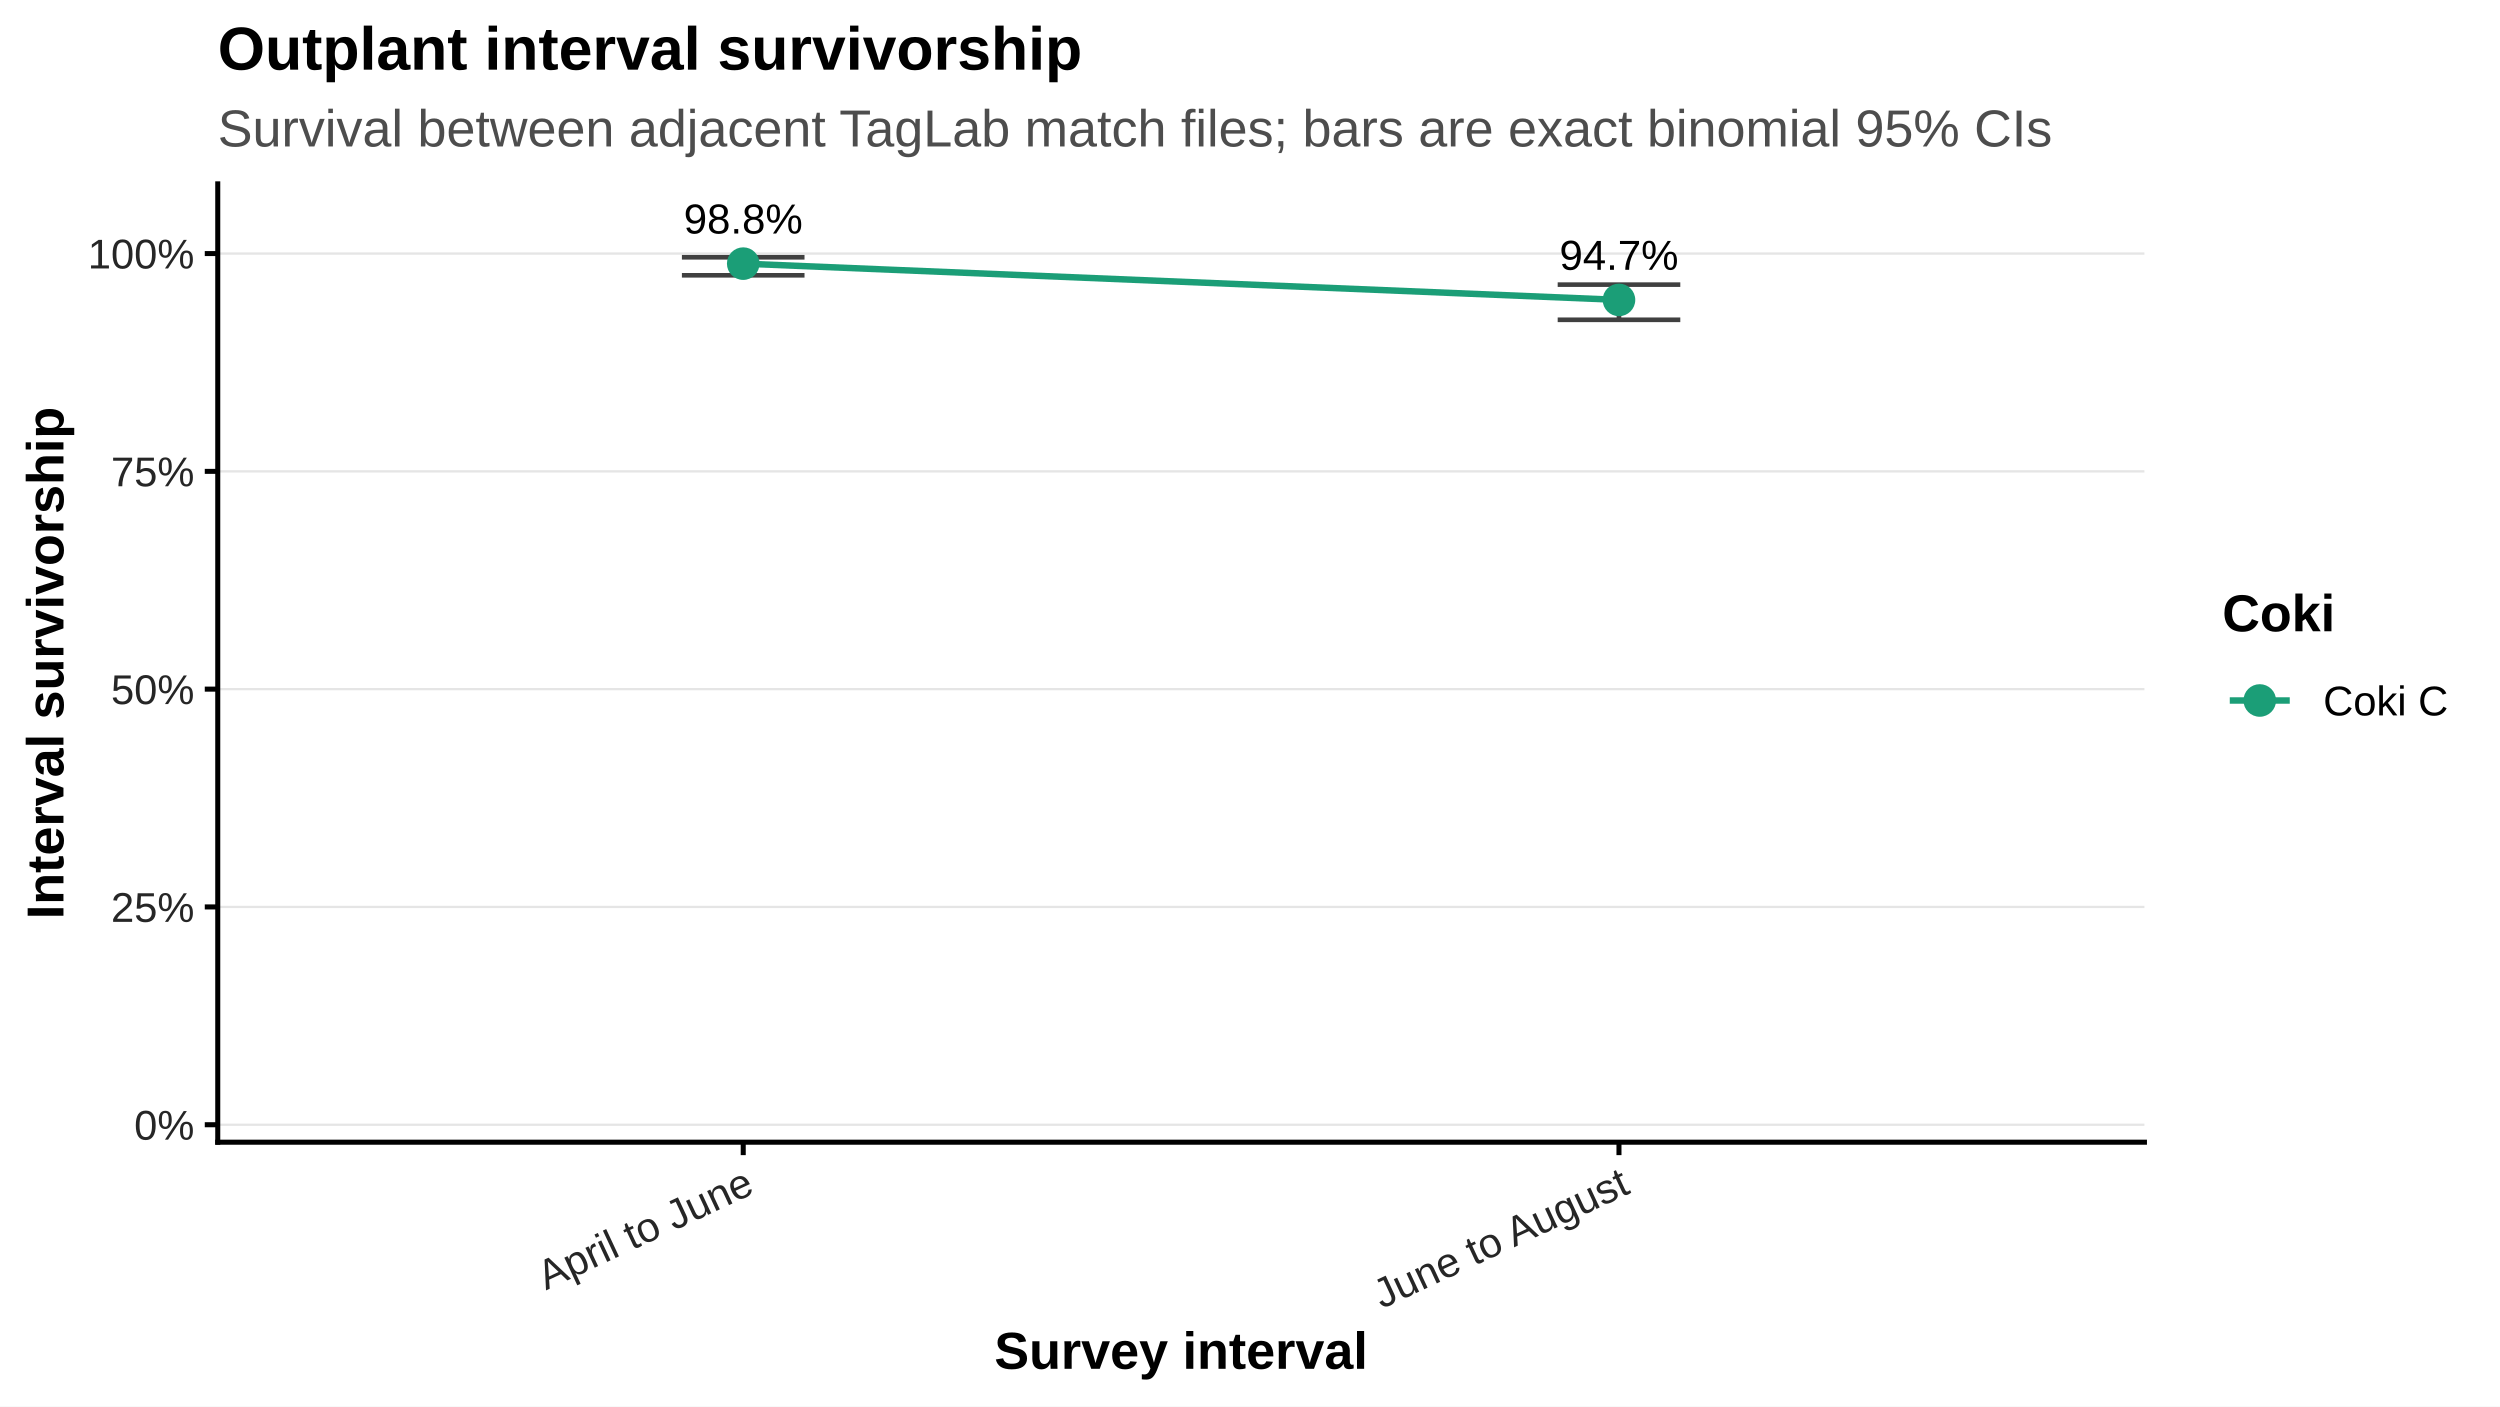
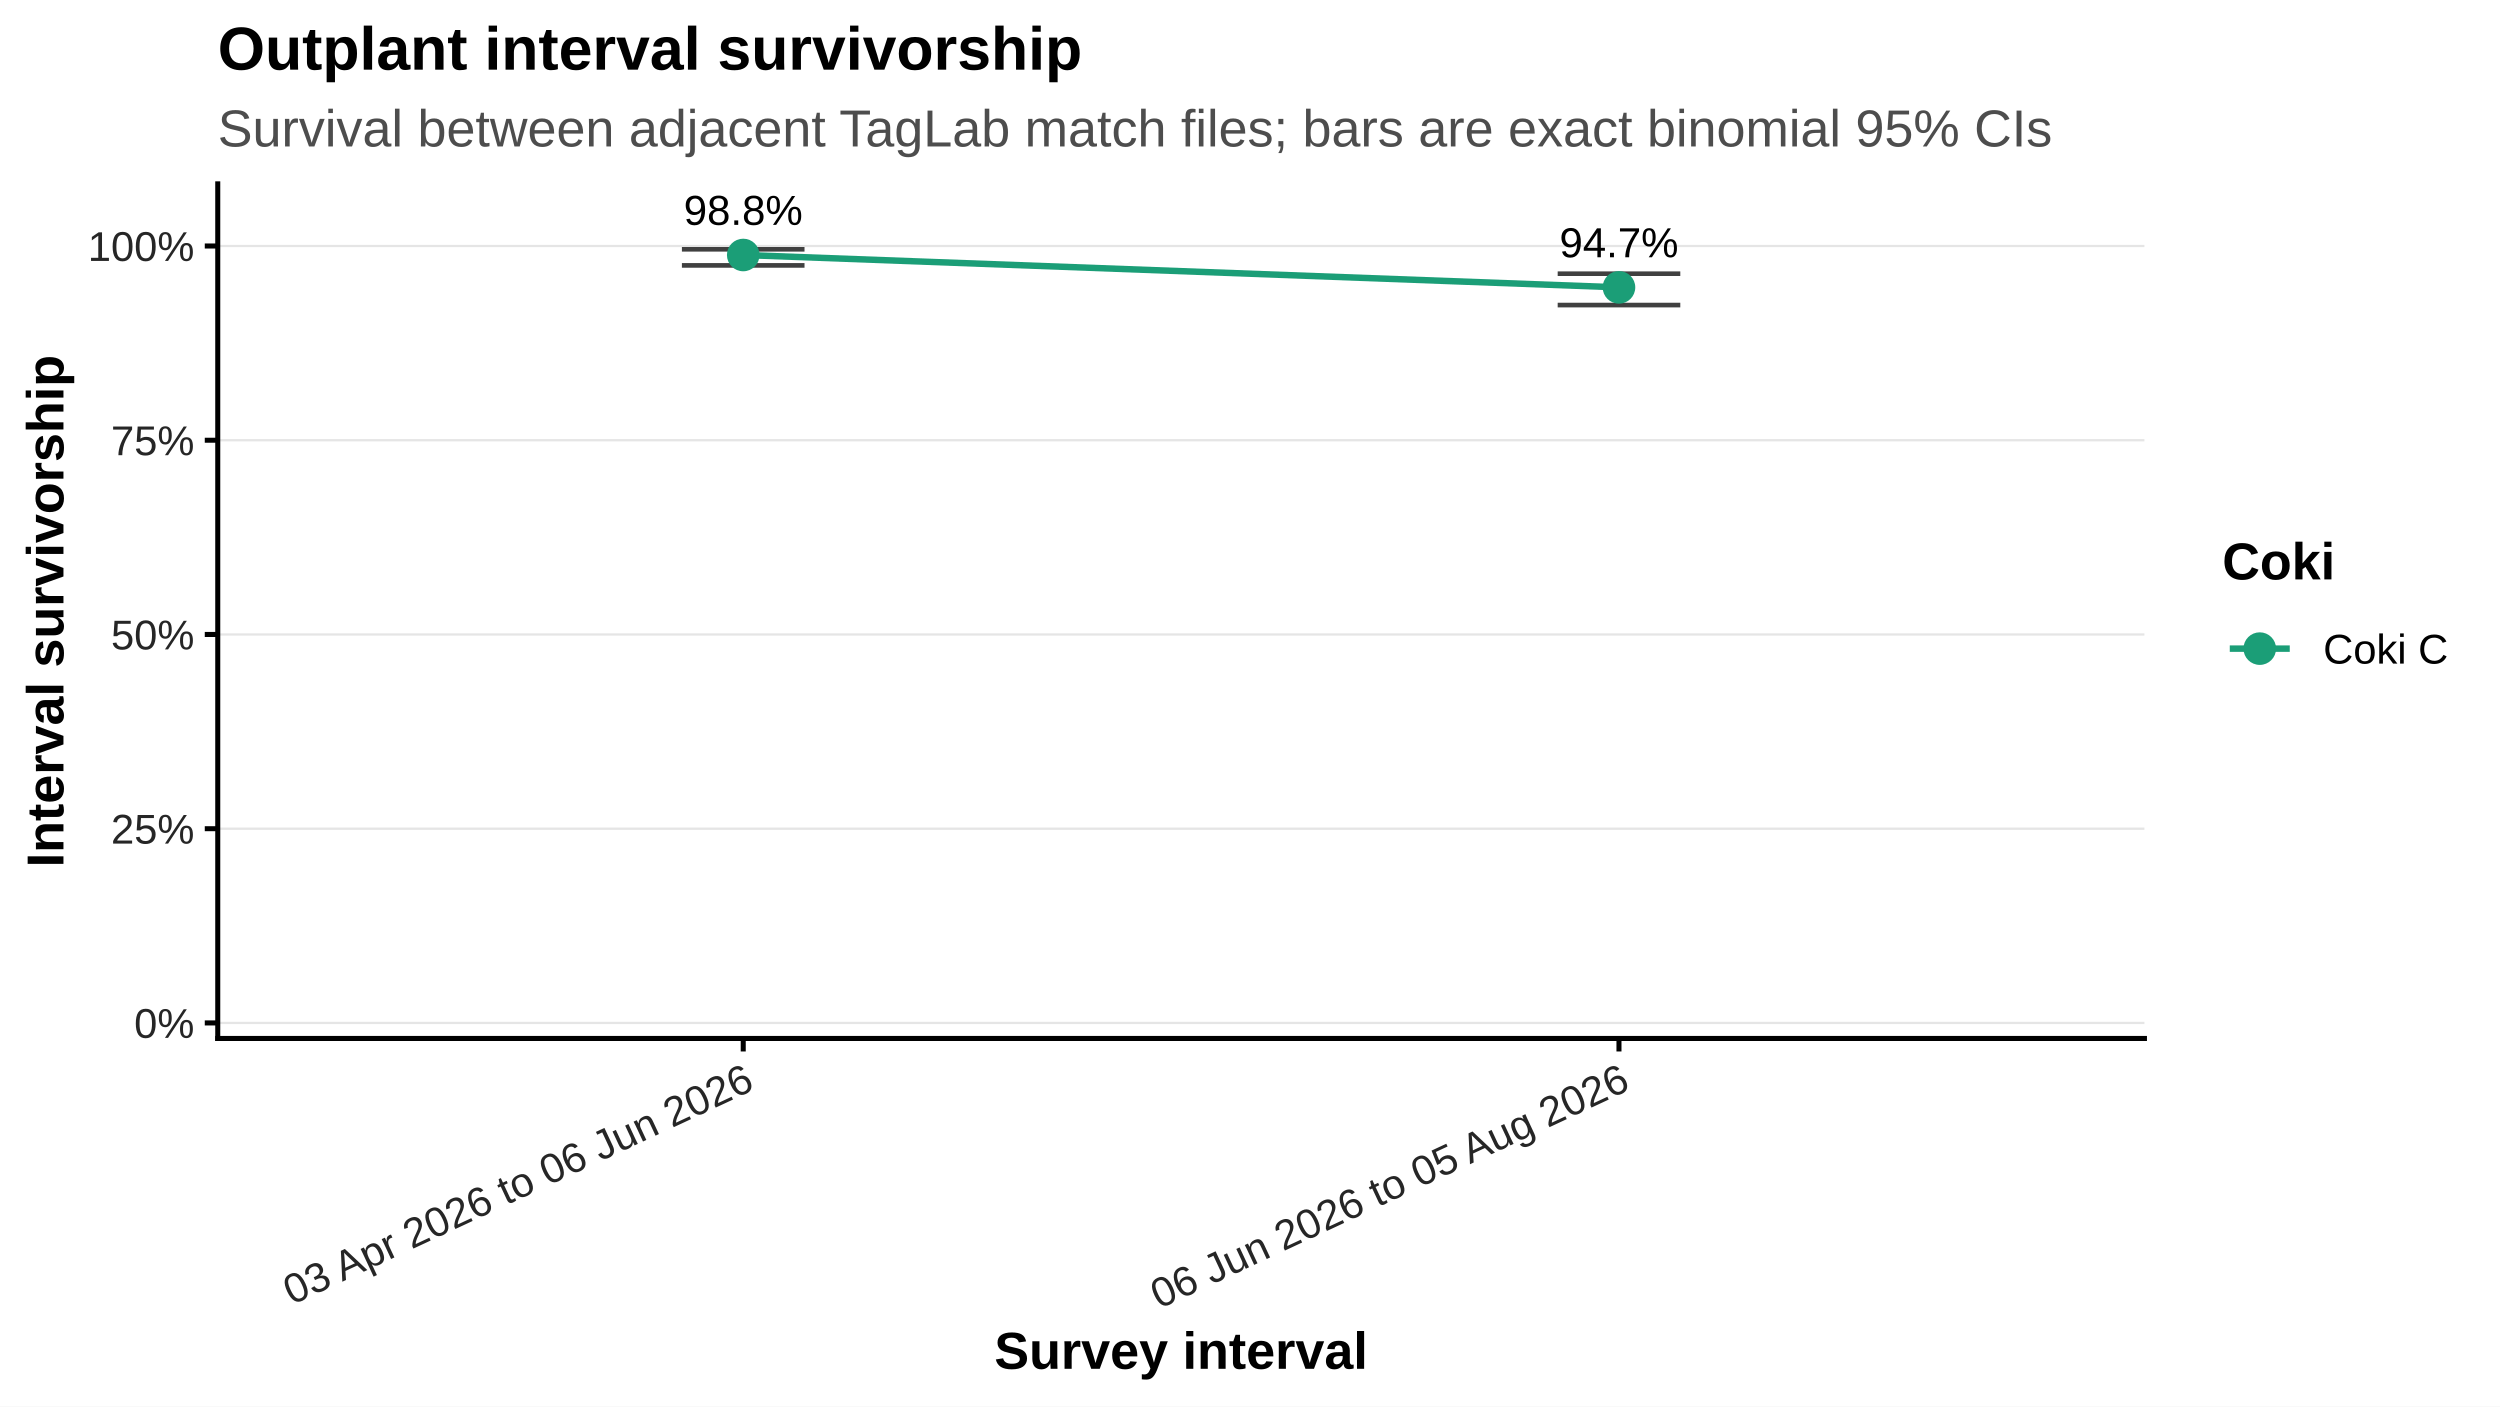
<svg xmlns="http://www.w3.org/2000/svg" class="svglite" width="576.00pt" height="324.00pt" viewBox="0 0 576.00 324.00">
  <defs>
    <style type="text/css">
    .svglite line, .svglite polyline, .svglite polygon, .svglite path, .svglite rect, .svglite circle {
      fill: none;
      stroke: #000000;
      stroke-linecap: round;
      stroke-linejoin: round;
      stroke-miterlimit: 10.00;
    }
    .svglite text {
      white-space: pre;
    }
  </style>
  </defs>
  <rect width="100%" height="100%" style="stroke: none; fill: #FFFFFF;" />
  <defs>
    <clipPath id="cpMC4wMHw1NzYuMDB8MC4wMHwzMjQuMDA=">
      <rect x="0.00" y="0.00" width="576.00" height="324.00" />
    </clipPath>
  </defs>
  <g clip-path="url(#cpMC4wMHw1NzYuMDB8MC4wMHwzMjQuMDA=)">
    <rect x="-0" y="0.00" width="576.00" height="324.00" style="stroke-width: 1.16; stroke: #FFFFFF; fill: #FFFFFF;" />
  </g>
  <defs>
-     <clipPath id="cpNTAuMTd8NDk0LjA4fDQyLjM2fDI2My4xNg==">
-       <rect x="50.17" y="42.36" width="443.90" height="220.79" />
+     <clipPath id="cpNTAuMTd8NDk0LjA4fDQyLjM2fDIzOS4yNg==">
+       <rect x="50.17" y="42.36" width="443.90" height="196.90" />
    </clipPath>
  </defs>
-   <g clip-path="url(#cpNTAuMTd8NDk0LjA4fDQyLjM2fDI2My4xNg==)">
-     <rect x="50.17" y="42.36" width="443.90" height="220.79" style="stroke-width: 1.16; stroke: none; fill: #FFFFFF;" />
-     <polyline points="50.17,259.14 494.08,259.14 " style="stroke-width: 0.53; stroke: #E5E5E5; stroke-linecap: butt;" />
-     <polyline points="50.17,208.96 494.08,208.96 " style="stroke-width: 0.53; stroke: #E5E5E5; stroke-linecap: butt;" />
-     <polyline points="50.17,158.78 494.08,158.78 " style="stroke-width: 0.53; stroke: #E5E5E5; stroke-linecap: butt;" />
-     <polyline points="50.17,108.60 494.08,108.60 " style="stroke-width: 0.53; stroke: #E5E5E5; stroke-linecap: butt;" />
-     <polyline points="50.17,58.42 494.08,58.42 " style="stroke-width: 0.53; stroke: #E5E5E5; stroke-linecap: butt;" />
-     <polyline points="157.11,59.27 185.36,59.27 " style="stroke-width: 1.07; stroke: #404040; stroke-linecap: butt;" />
-     <polyline points="171.24,59.27 171.24,63.43 " style="stroke-width: 1.07; stroke: #404040; stroke-linecap: butt;" />
-     <polyline points="157.11,63.43 185.36,63.43 " style="stroke-width: 1.07; stroke: #404040; stroke-linecap: butt;" />
-     <polyline points="358.89,65.58 387.14,65.58 " style="stroke-width: 1.07; stroke: #404040; stroke-linecap: butt;" />
-     <polyline points="373.01,65.58 373.01,73.68 " style="stroke-width: 1.07; stroke: #404040; stroke-linecap: butt;" />
-     <polyline points="358.89,73.68 387.14,73.68 " style="stroke-width: 1.07; stroke: #404040; stroke-linecap: butt;" />
-     <polyline points="171.24,60.74 373.01,69.10 " style="stroke-width: 1.49; stroke: #1B9E77; stroke-linecap: butt;" />
-     <circle cx="171.24" cy="60.74" r="3.37" style="stroke-width: 0.77; stroke: #1B9E77; fill: #1B9E77;" />
-     <circle cx="373.01" cy="69.10" r="3.37" style="stroke-width: 0.77; stroke: #1B9E77; fill: #1B9E77;" />
-     <text x="171.24" y="53.80" text-anchor="middle" style="font-size: 9.67px; font-family: &quot;Arial&quot;;" textLength="27.42px" lengthAdjust="spacingAndGlyphs">98.8%</text>
-     <text x="373.01" y="62.16" text-anchor="middle" style="font-size: 9.67px; font-family: &quot;Arial&quot;;" textLength="27.42px" lengthAdjust="spacingAndGlyphs">94.7%</text>
+   <g clip-path="url(#cpNTAuMTd8NDk0LjA4fDQyLjM2fDIzOS4yNg==)">
+     <rect x="50.17" y="42.36" width="443.90" height="196.90" style="stroke-width: 1.16; stroke: none; fill: #FFFFFF;" />
+     <polyline points="50.17,235.68 494.08,235.68 " style="stroke-width: 0.53; stroke: #E5E5E5; stroke-linecap: butt;" />
+     <polyline points="50.17,190.93 494.08,190.93 " style="stroke-width: 0.53; stroke: #E5E5E5; stroke-linecap: butt;" />
+     <polyline points="50.17,146.18 494.08,146.18 " style="stroke-width: 0.53; stroke: #E5E5E5; stroke-linecap: butt;" />
+     <polyline points="50.17,101.43 494.08,101.43 " style="stroke-width: 0.53; stroke: #E5E5E5; stroke-linecap: butt;" />
+     <polyline points="50.17,56.68 494.08,56.68 " style="stroke-width: 0.53; stroke: #E5E5E5; stroke-linecap: butt;" />
+     <polyline points="157.11,57.44 185.36,57.44 " style="stroke-width: 1.07; stroke: #404040; stroke-linecap: butt;" />
+     <polyline points="171.24,57.44 171.24,61.15 " style="stroke-width: 1.07; stroke: #404040; stroke-linecap: butt;" />
+     <polyline points="157.11,61.15 185.36,61.15 " style="stroke-width: 1.07; stroke: #404040; stroke-linecap: butt;" />
+     <polyline points="358.89,63.06 387.14,63.06 " style="stroke-width: 1.07; stroke: #404040; stroke-linecap: butt;" />
+     <polyline points="373.01,63.06 373.01,70.29 " style="stroke-width: 1.07; stroke: #404040; stroke-linecap: butt;" />
+     <polyline points="358.89,70.29 387.14,70.29 " style="stroke-width: 1.07; stroke: #404040; stroke-linecap: butt;" />
+     <polyline points="171.24,58.75 373.01,66.21 " style="stroke-width: 1.49; stroke: #1B9E77; stroke-linecap: butt;" />
+     <circle cx="171.24" cy="58.75" r="3.37" style="stroke-width: 0.77; stroke: #1B9E77; fill: #1B9E77;" />
+     <circle cx="373.01" cy="66.21" r="3.37" style="stroke-width: 0.77; stroke: #1B9E77; fill: #1B9E77;" />
+     <text x="171.24" y="51.81" text-anchor="middle" style="font-size: 9.67px; font-family: &quot;Arial&quot;;" textLength="27.42px" lengthAdjust="spacingAndGlyphs">98.8%</text>
+     <text x="373.01" y="59.27" text-anchor="middle" style="font-size: 9.67px; font-family: &quot;Arial&quot;;" textLength="27.42px" lengthAdjust="spacingAndGlyphs">94.7%</text>
  </g>
  <g clip-path="url(#cpMC4wMHw1NzYuMDB8MC4wMHwzMjQuMDA=)">
-     <polyline points="50.17,263.16 50.17,42.36 " style="stroke-width: 1.16; stroke-linecap: square;" />
-     <text x="44.79" y="262.58" text-anchor="end" style="font-size: 9.60px;fill: #262626; font-family: &quot;Arial&quot;;" textLength="13.87px" lengthAdjust="spacingAndGlyphs">0%</text>
-     <text x="44.79" y="212.40" text-anchor="end" style="font-size: 9.60px;fill: #262626; font-family: &quot;Arial&quot;;" textLength="19.20px" lengthAdjust="spacingAndGlyphs">25%</text>
-     <text x="44.79" y="162.22" text-anchor="end" style="font-size: 9.60px;fill: #262626; font-family: &quot;Arial&quot;;" textLength="19.20px" lengthAdjust="spacingAndGlyphs">50%</text>
-     <text x="44.79" y="112.04" text-anchor="end" style="font-size: 9.60px;fill: #262626; font-family: &quot;Arial&quot;;" textLength="19.20px" lengthAdjust="spacingAndGlyphs">75%</text>
-     <text x="44.79" y="61.86" text-anchor="end" style="font-size: 9.60px;fill: #262626; font-family: &quot;Arial&quot;;" textLength="24.54px" lengthAdjust="spacingAndGlyphs">100%</text>
-     <polyline points="47.18,259.14 50.17,259.14 " style="stroke-width: 1.16; stroke-linecap: butt;" />
-     <polyline points="47.18,208.96 50.17,208.96 " style="stroke-width: 1.16; stroke-linecap: butt;" />
-     <polyline points="47.18,158.78 50.17,158.78 " style="stroke-width: 1.16; stroke-linecap: butt;" />
-     <polyline points="47.18,108.60 50.17,108.60 " style="stroke-width: 1.16; stroke-linecap: butt;" />
-     <polyline points="47.18,58.42 50.17,58.42 " style="stroke-width: 1.16; stroke-linecap: butt;" />
-     <polyline points="50.17,263.16 494.08,263.16 " style="stroke-width: 1.16; stroke-linecap: square;" />
-     <polyline points="171.24,266.14 171.24,263.16 " style="stroke-width: 1.16; stroke-linecap: butt;" />
-     <polyline points="373.01,266.14 373.01,263.16 " style="stroke-width: 1.16; stroke-linecap: butt;" />
-     <text transform="translate(174.15,274.77) rotate(-25)" text-anchor="end" style="font-size: 9.60px;fill: #262626; font-family: &quot;Arial&quot;;" textLength="53.32px" lengthAdjust="spacingAndGlyphs">April to June</text>
-     <text transform="translate(375.92,274.77) rotate(-25)" text-anchor="end" style="font-size: 9.60px;fill: #262626; font-family: &quot;Arial&quot;;" textLength="63.99px" lengthAdjust="spacingAndGlyphs">June to August</text>
+     <polyline points="50.17,239.26 50.17,42.36 " style="stroke-width: 1.16; stroke-linecap: square;" />
+     <text x="44.79" y="239.12" text-anchor="end" style="font-size: 9.60px;fill: #262626; font-family: &quot;Arial&quot;;" textLength="13.87px" lengthAdjust="spacingAndGlyphs">0%</text>
+     <text x="44.79" y="194.37" text-anchor="end" style="font-size: 9.60px;fill: #262626; font-family: &quot;Arial&quot;;" textLength="19.20px" lengthAdjust="spacingAndGlyphs">25%</text>
+     <text x="44.79" y="149.62" text-anchor="end" style="font-size: 9.60px;fill: #262626; font-family: &quot;Arial&quot;;" textLength="19.20px" lengthAdjust="spacingAndGlyphs">50%</text>
+     <text x="44.79" y="104.87" text-anchor="end" style="font-size: 9.60px;fill: #262626; font-family: &quot;Arial&quot;;" textLength="19.20px" lengthAdjust="spacingAndGlyphs">75%</text>
+     <text x="44.79" y="60.12" text-anchor="end" style="font-size: 9.60px;fill: #262626; font-family: &quot;Arial&quot;;" textLength="24.54px" lengthAdjust="spacingAndGlyphs">100%</text>
+     <polyline points="47.18,235.68 50.17,235.68 " style="stroke-width: 1.16; stroke-linecap: butt;" />
+     <polyline points="47.18,190.93 50.17,190.93 " style="stroke-width: 1.16; stroke-linecap: butt;" />
+     <polyline points="47.18,146.18 50.17,146.18 " style="stroke-width: 1.16; stroke-linecap: butt;" />
+     <polyline points="47.18,101.43 50.17,101.43 " style="stroke-width: 1.16; stroke-linecap: butt;" />
+     <polyline points="47.18,56.68 50.17,56.68 " style="stroke-width: 1.16; stroke-linecap: butt;" />
+     <polyline points="50.17,239.26 494.08,239.26 " style="stroke-width: 1.16; stroke-linecap: square;" />
+     <polyline points="171.24,242.25 171.24,239.26 " style="stroke-width: 1.16; stroke-linecap: butt;" />
+     <polyline points="373.01,242.25 373.01,239.26 " style="stroke-width: 1.16; stroke-linecap: butt;" />
+     <text transform="translate(174.15,250.88) rotate(-25)" text-anchor="end" style="font-size: 9.60px;fill: #262626; font-family: &quot;Arial&quot;;" textLength="118.40px" lengthAdjust="spacingAndGlyphs">03 Apr 2026 to 06 Jun 2026</text>
+     <text transform="translate(375.92,250.88) rotate(-25)" text-anchor="end" style="font-size: 9.60px;fill: #262626; font-family: &quot;Arial&quot;;" textLength="120.54px" lengthAdjust="spacingAndGlyphs">06 Jun 2026 to 05 Aug 2026</text>
    <text x="272.12" y="315.37" text-anchor="middle" style="font-size: 12.00px; font-weight: bold; font-family: &quot;Arial&quot;;" textLength="86.05px" lengthAdjust="spacingAndGlyphs">Survey interval</text>
-     <text transform="translate(14.62,152.76) rotate(-90)" text-anchor="middle" style="font-size: 12.00px; font-weight: bold; font-family: &quot;Arial&quot;;" textLength="118.05px" lengthAdjust="spacingAndGlyphs">Interval survivorship</text>
-     <rect x="506.03" y="129.51" width="63.99" height="46.50" style="stroke-width: 1.16; stroke: none; fill: #FFFFFF;" />
-     <text x="512.01" y="145.45" style="font-size: 12.00px; font-weight: bold; font-family: &quot;Arial&quot;;" textLength="26.01px" lengthAdjust="spacingAndGlyphs">Coki</text>
-     <rect x="512.01" y="152.75" width="17.28" height="17.28" style="stroke-width: 1.16; stroke: none; fill: #FFFFFF;" />
-     <line x1="513.74" y1="161.39" x2="527.56" y2="161.39" style="stroke-width: 1.49; stroke: #1B9E77; stroke-linecap: butt;" />
-     <circle cx="520.65" cy="161.39" r="3.37" style="stroke-width: 0.77; stroke: #1B9E77; fill: #1B9E77;" />
-     <text x="535.27" y="164.83" style="font-size: 9.60px; font-family: &quot;Arial&quot;;" textLength="28.78px" lengthAdjust="spacingAndGlyphs">Coki C</text>
+     <text transform="translate(14.62,140.81) rotate(-90)" text-anchor="middle" style="font-size: 12.00px; font-weight: bold; font-family: &quot;Arial&quot;;" textLength="118.05px" lengthAdjust="spacingAndGlyphs">Interval survivorship</text>
+     <rect x="506.03" y="117.56" width="63.99" height="46.50" style="stroke-width: 1.16; stroke: none; fill: #FFFFFF;" />
+     <text x="512.01" y="133.50" style="font-size: 12.00px; font-weight: bold; font-family: &quot;Arial&quot;;" textLength="26.01px" lengthAdjust="spacingAndGlyphs">Coki</text>
+     <rect x="512.01" y="140.80" width="17.28" height="17.28" style="stroke-width: 1.16; stroke: none; fill: #FFFFFF;" />
+     <line x1="513.74" y1="149.44" x2="527.56" y2="149.44" style="stroke-width: 1.49; stroke: #1B9E77; stroke-linecap: butt;" />
+     <circle cx="520.65" cy="149.44" r="3.37" style="stroke-width: 0.77; stroke: #1B9E77; fill: #1B9E77;" />
+     <text x="535.27" y="152.89" style="font-size: 9.60px; font-family: &quot;Arial&quot;;" textLength="28.78px" lengthAdjust="spacingAndGlyphs">Coki C</text>
    <text x="50.17" y="33.74" style="font-size: 12.00px;fill: #4D4D4D; font-family: &quot;Arial&quot;;" textLength="424.20px" lengthAdjust="spacingAndGlyphs">Survival between adjacent TagLab match files; bars are exact binomial 95% CIs</text>
    <text x="50.17" y="16.05" style="font-size: 14.00px; font-weight: bold; font-family: &quot;Arial&quot;;" textLength="199.07px" lengthAdjust="spacingAndGlyphs">Outplant interval survivorship</text>
  </g>
</svg>
